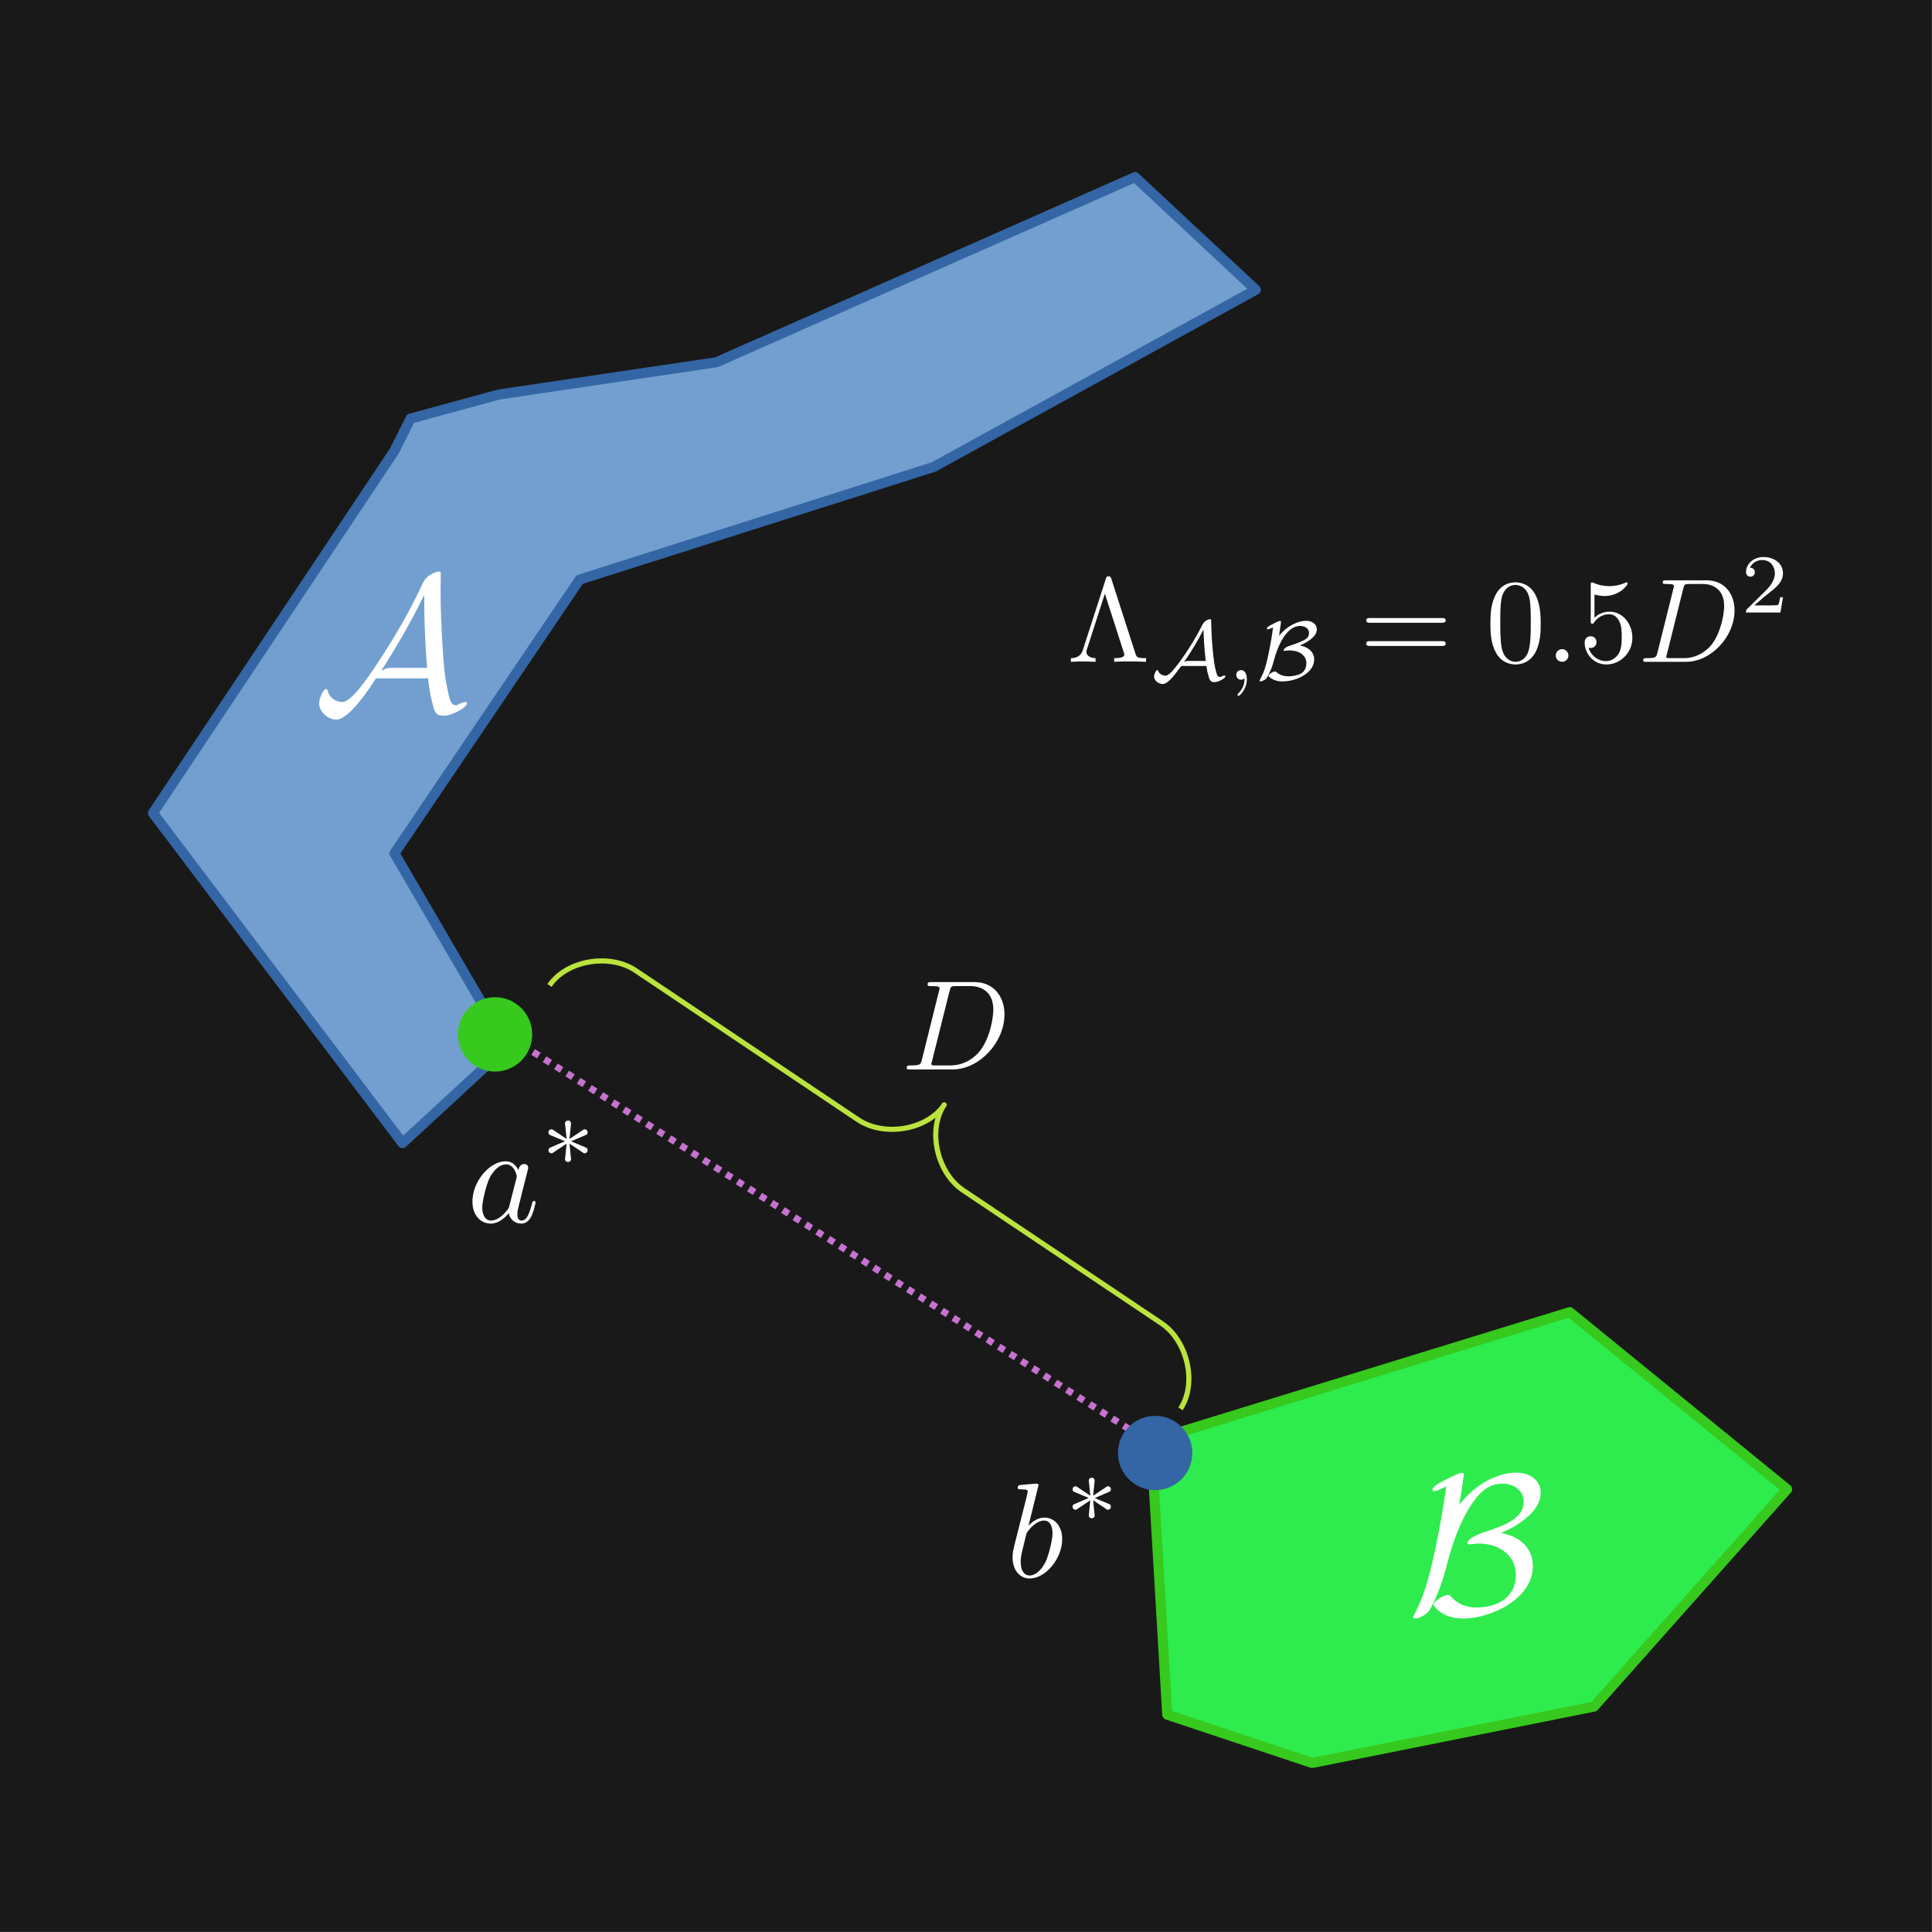
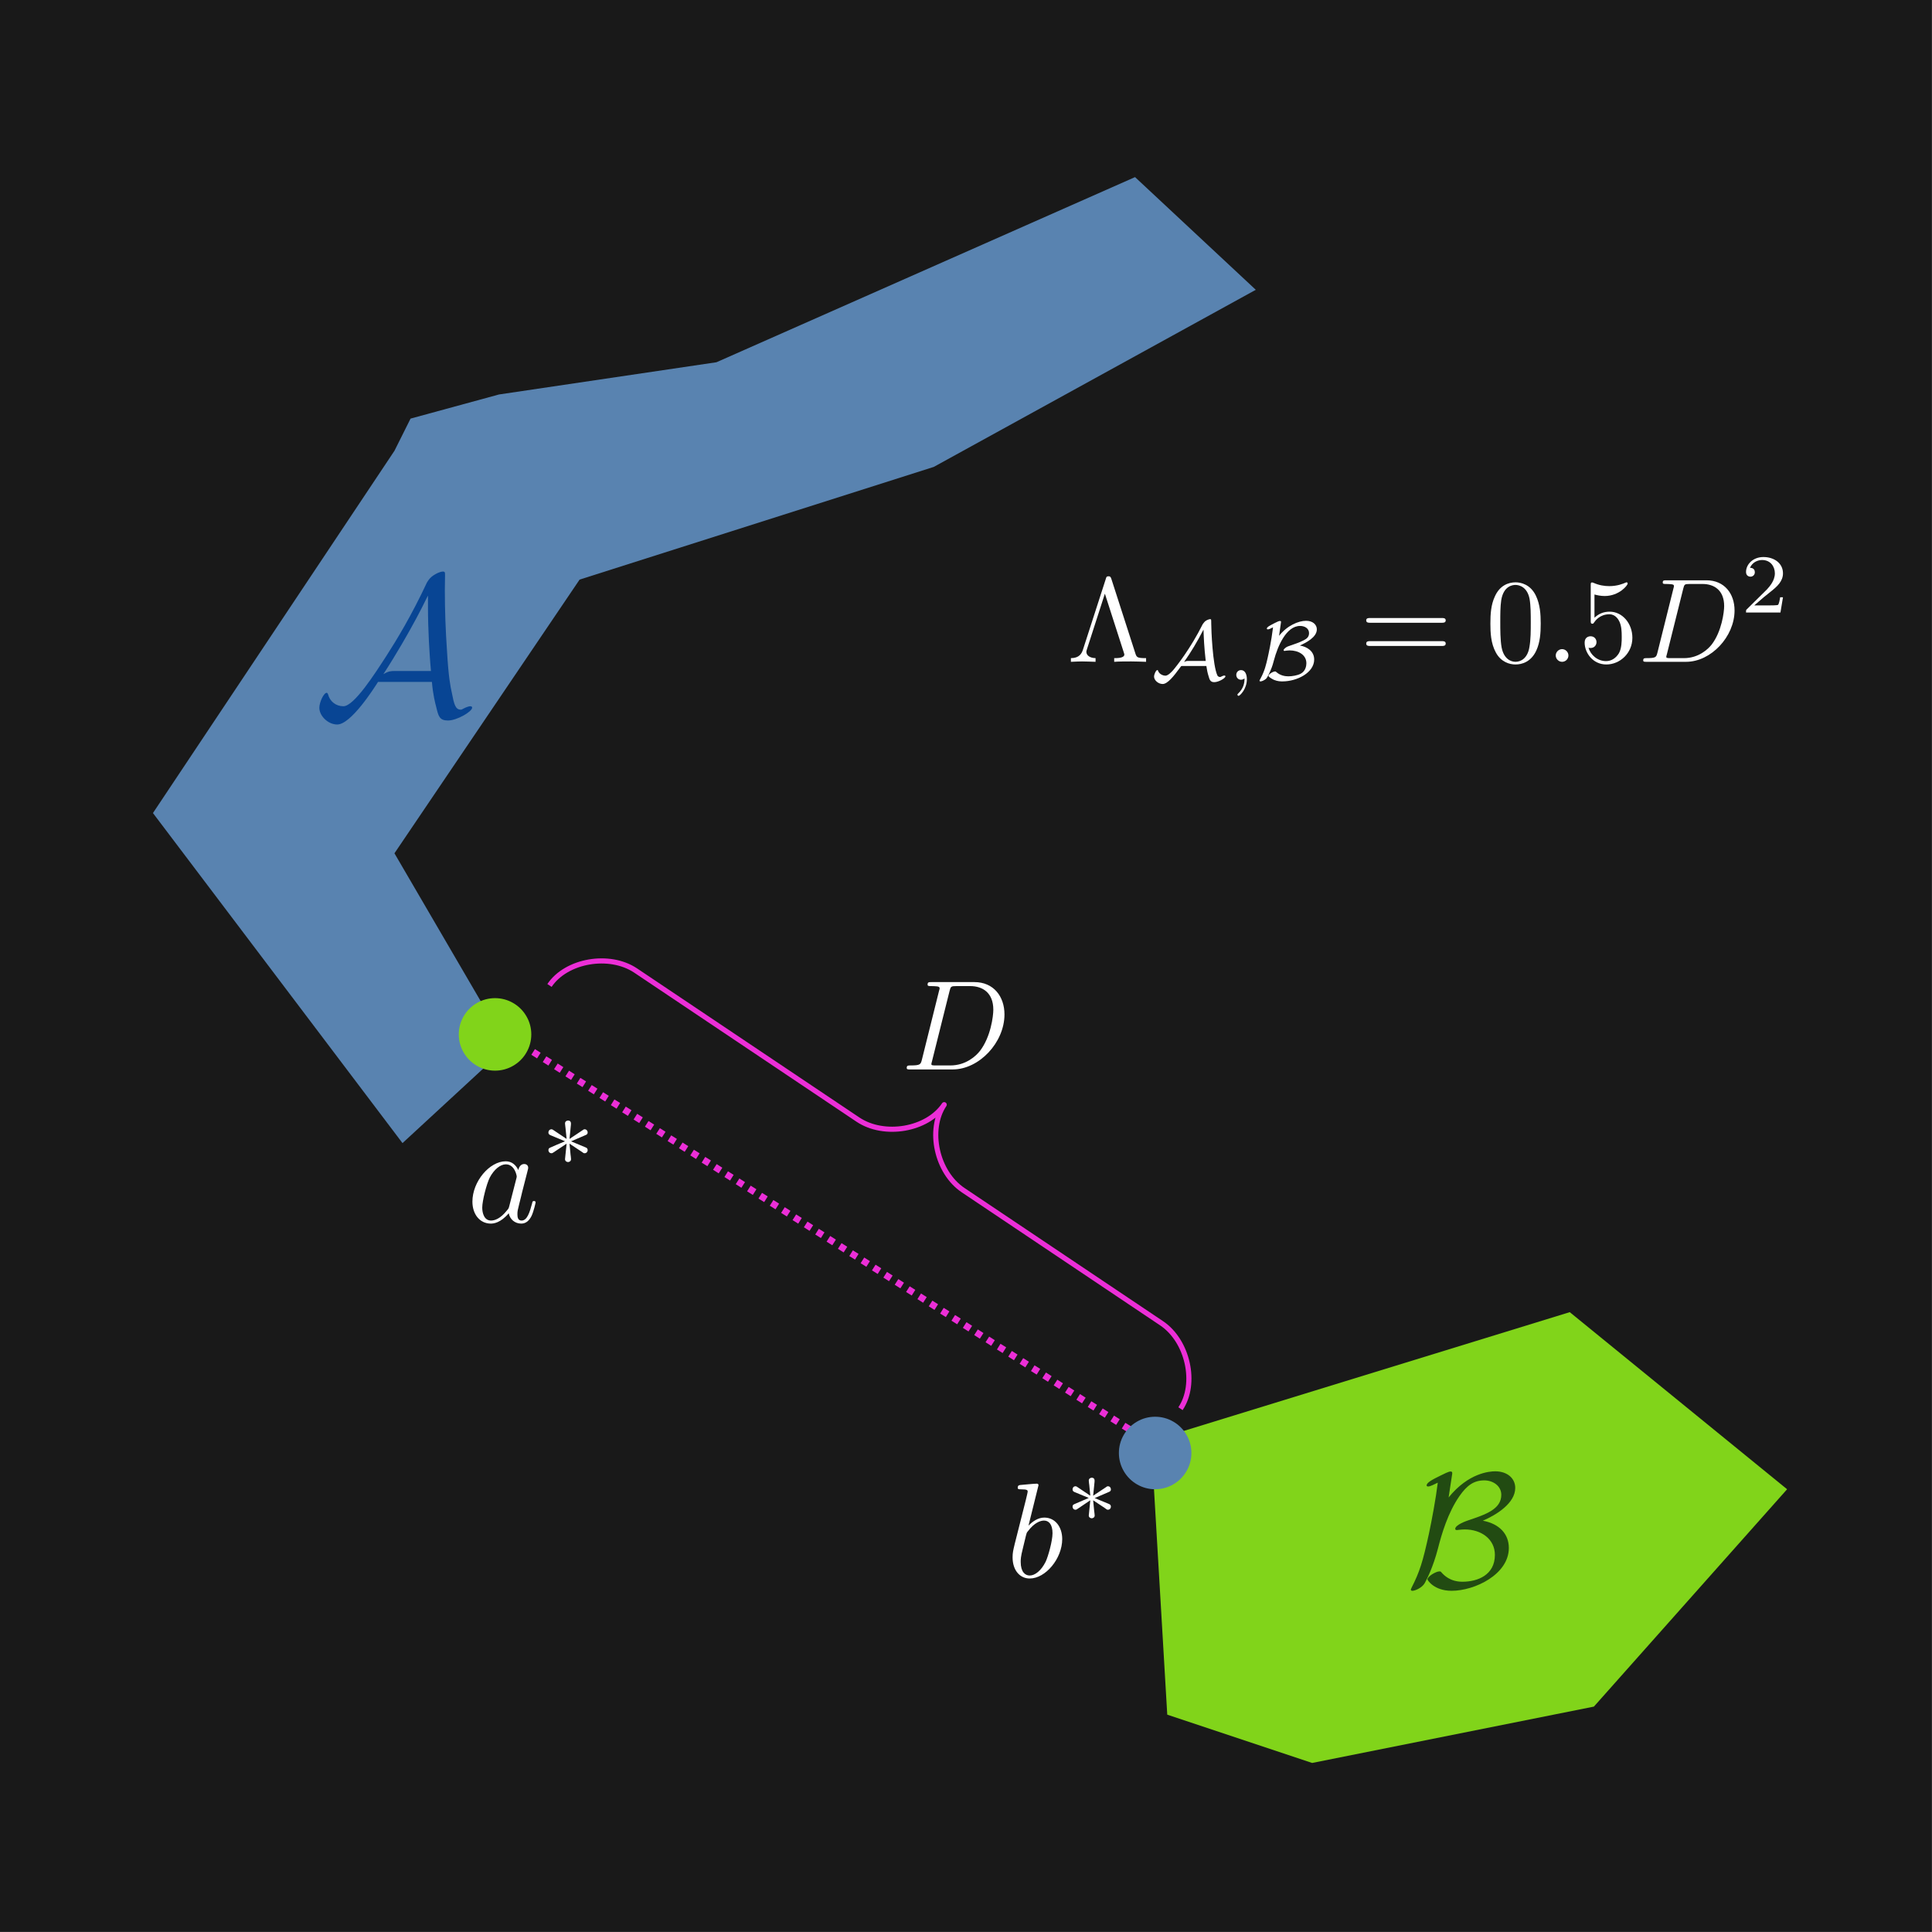
<svg xmlns="http://www.w3.org/2000/svg" xmlns:ns1="http://xml.openoffice.org/svg/export" version="1.2" width="304.8mm" height="304.8mm" viewBox="0 0 30480 30480" preserveAspectRatio="xMidYMid" fill-rule="evenodd" stroke-width="28.222" stroke-linejoin="round" xml:space="preserve">
  <defs class="ClipPathGroup">
    <clipPath id="presentation_clip_path" clipPathUnits="userSpaceOnUse">
      <rect x="0" y="0" width="30480" height="30480" />
    </clipPath>
    <clipPath id="presentation_clip_path_shrink" clipPathUnits="userSpaceOnUse">
      <rect x="30" y="30" width="30420" height="30420" />
    </clipPath>
  </defs>
  <defs class="TextShapeIndex">
    <g ns1:slide="id1" ns1:id-list="id3 id4 id5 id6 id7 id8 id9 id10 id11 id12 id13 id14" />
  </defs>
  <defs class="EmbeddedBulletChars">
    <g id="bullet-char-template-57356" transform="scale(0.0004882812,-0.0004882812)">
      <path d="M 580,1141 L 1163,571 580,0 -4,571 580,1141 Z" />
    </g>
    <g id="bullet-char-template-57354" transform="scale(0.0004882812,-0.0004882812)">
      <path d="M 8,1128 L 1137,1128 1137,0 8,0 8,1128 Z" />
    </g>
    <g id="bullet-char-template-10146" transform="scale(0.0004882812,-0.0004882812)">
      <path d="M 174,0 L 602,739 174,1481 1456,739 174,0 Z M 1358,739 L 309,1346 659,739 1358,739 Z" />
    </g>
    <g id="bullet-char-template-10132" transform="scale(0.0004882812,-0.0004882812)">
      <path d="M 2015,739 L 1276,0 717,0 1260,543 174,543 174,936 1260,936 717,1481 1274,1481 2015,739 Z" />
    </g>
    <g id="bullet-char-template-10007" transform="scale(0.0004882812,-0.0004882812)">
      <path d="M 0,-2 C -7,14 -16,27 -25,37 L 356,567 C 262,823 215,952 215,954 215,979 228,992 255,992 264,992 276,990 289,987 310,991 331,999 354,1012 L 381,999 492,748 772,1049 836,1024 860,1049 C 881,1039 901,1025 922,1006 886,937 835,863 770,784 769,783 710,716 594,584 L 774,223 C 774,196 753,168 711,139 L 727,119 C 717,90 699,76 672,76 641,76 570,178 457,381 L 164,-76 C 142,-110 111,-127 72,-127 30,-127 9,-110 8,-76 1,-67 -2,-52 -2,-32 -2,-23 -1,-13 0,-2 Z" />
    </g>
    <g id="bullet-char-template-10004" transform="scale(0.0004882812,-0.0004882812)">
      <path d="M 285,-33 C 182,-33 111,30 74,156 52,228 41,333 41,471 41,549 55,616 82,672 116,743 169,778 240,778 293,778 328,747 346,684 L 369,508 C 377,444 397,411 428,410 L 1163,1116 C 1174,1127 1196,1133 1229,1133 1271,1133 1292,1118 1292,1087 L 1292,965 C 1292,929 1282,901 1262,881 L 442,47 C 390,-6 338,-33 285,-33 Z" />
    </g>
    <g id="bullet-char-template-9679" transform="scale(0.0004882812,-0.0004882812)">
      <path d="M 813,0 C 632,0 489,54 383,161 276,268 223,411 223,592 223,773 276,916 383,1023 489,1130 632,1184 813,1184 992,1184 1136,1130 1245,1023 1353,916 1407,772 1407,592 1407,412 1353,268 1245,161 1136,54 992,0 813,0 Z" />
    </g>
    <g id="bullet-char-template-8226" transform="scale(0.0004882812,-0.0004882812)">
      <path d="M 346,457 C 273,457 209,483 155,535 101,586 74,649 74,723 74,796 101,859 155,911 209,963 273,989 346,989 419,989 480,963 531,910 582,859 608,796 608,723 608,648 583,586 532,535 482,483 420,457 346,457 Z" />
    </g>
    <g id="bullet-char-template-8211" transform="scale(0.0004882812,-0.0004882812)">
      <path d="M -4,459 L 1135,459 1135,606 -4,606 -4,459 Z" />
    </g>
    <g id="bullet-char-template-61548" transform="scale(0.0004882812,-0.0004882812)">
      <path d="M 173,740 C 173,903 231,1043 346,1159 462,1274 601,1332 765,1332 928,1332 1067,1274 1183,1159 1299,1043 1357,903 1357,740 1357,577 1299,437 1183,322 1067,206 928,148 765,148 601,148 462,206 346,322 231,437 173,577 173,740 Z" />
    </g>
  </defs>
  <g>
    <g id="id2" class="Master_Slide">
      <g id="bg-id2" class="Background" />
      <g id="bo-id2" class="BackgroundObjects" />
    </g>
  </g>
  <g class="SlideGroup">
    <g>
      <g id="container-id1">
        <g id="id1" class="Slide" clip-path="url(#presentation_clip_path)">
          <g class="Page">
            <g id="bg-id1" class="Background">
              <path fill="rgb(25,25,25)" stroke="none" d="M 15240,30479 L 0,30479 0,0 30479,0 30479,30479 15240,30479 Z" />
            </g>
            <g class="com.sun.star.drawing.PolyPolygonShape">
              <g id="id3">
-                 <rect class="BoundingBox" stroke="none" fill="none" x="2333" y="2714" width="17560" height="15401" />
-                 <path fill="rgb(114,159,207)" stroke="none" d="M 6477,6604 L 6223,7112 2413,12827 6350,18034 8001,16510 6223,13462 9144,9144 14732,7366 19812,4572 17907,2794 11303,5715 7874,6223 6477,6604 Z" />
-                 <path fill="none" stroke="rgb(52,101,164)" stroke-width="159" stroke-linejoin="round" d="M 6477,6604 L 6223,7112 2413,12827 6350,18034 8001,16510 6223,13462 9144,9144 14732,7366 19812,4572 17907,2794 11303,5715 7874,6223 6477,6604 Z" />
+                 <rect class="BoundingBox" stroke="none" fill="none" x="2413" y="2794" width="17400" height="15241" />
+                 <path fill="rgb(89,131,176)" stroke="none" d="M 6477,6604 L 6223,7112 2413,12827 6350,18034 8001,16510 6223,13462 9144,9144 14732,7366 19812,4572 17907,2794 11303,5715 7874,6223 6477,6604 Z" />
              </g>
            </g>
            <g class="com.sun.star.drawing.PolyPolygonShape">
              <g id="id4">
-                 <rect class="BoundingBox" stroke="none" fill="none" x="18081" y="20621" width="10194" height="7273" />
-                 <path fill="rgb(46,236,77)" stroke="none" d="M 18415,27051 L 18161,22733 24765,20701 28194,23495 25146,26924 20701,27813 18415,27051 Z" />
-                 <path fill="none" stroke="rgb(55,201,30)" stroke-width="159" stroke-linejoin="round" d="M 18415,27051 L 18161,22733 24765,20701 28194,23495 25146,26924 20701,27813 18415,27051 Z" />
+                 <rect class="BoundingBox" stroke="none" fill="none" x="18160" y="20701" width="10035" height="7114" />
+                 <path fill="rgb(129,212,26)" stroke="none" d="M 18415,27051 L 18161,22733 24765,20701 28194,23495 25146,26924 20701,27813 18415,27051 Z" />
              </g>
            </g>
            <g class="com.sun.star.drawing.LineShape">
              <g id="id5">
                <rect class="BoundingBox" stroke="none" fill="none" x="7821" y="16203" width="10140" height="6457" />
-                 <path fill="none" stroke="rgb(198,114,207)" stroke-width="106" stroke-linejoin="round" d="M 7874,16256 L 7964,16313" />
-                 <path fill="none" stroke="rgb(198,114,207)" stroke-width="106" stroke-linejoin="round" d="M 8053,16369 L 8143,16426" />
-                 <path fill="none" stroke="rgb(198,114,207)" stroke-width="106" stroke-linejoin="round" d="M 8232,16483 L 8322,16539" />
-                 <path fill="none" stroke="rgb(198,114,207)" stroke-width="106" stroke-linejoin="round" d="M 8411,16596 L 8501,16653" />
-                 <path fill="none" stroke="rgb(198,114,207)" stroke-width="106" stroke-linejoin="round" d="M 8591,16710 L 8680,16766" />
-                 <path fill="none" stroke="rgb(198,114,207)" stroke-width="106" stroke-linejoin="round" d="M 8770,16823 L 8859,16880" />
-                 <path fill="none" stroke="rgb(198,114,207)" stroke-width="106" stroke-linejoin="round" d="M 8949,16936 L 9038,16993" />
-                 <path fill="none" stroke="rgb(198,114,207)" stroke-width="106" stroke-linejoin="round" d="M 9128,17050 L 9218,17106" />
-                 <path fill="none" stroke="rgb(198,114,207)" stroke-width="106" stroke-linejoin="round" d="M 9307,17163 L 9397,17220" />
-                 <path fill="none" stroke="rgb(198,114,207)" stroke-width="106" stroke-linejoin="round" d="M 9486,17276 L 9576,17333" />
-                 <path fill="none" stroke="rgb(198,114,207)" stroke-width="106" stroke-linejoin="round" d="M 9665,17390 L 9755,17446" />
-                 <path fill="none" stroke="rgb(198,114,207)" stroke-width="106" stroke-linejoin="round" d="M 9844,17503 L 9934,17560" />
-                 <path fill="none" stroke="rgb(198,114,207)" stroke-width="106" stroke-linejoin="round" d="M 10024,17617 L 10113,17673" />
-                 <path fill="none" stroke="rgb(198,114,207)" stroke-width="106" stroke-linejoin="round" d="M 10203,17730 L 10292,17787" />
-                 <path fill="none" stroke="rgb(198,114,207)" stroke-width="106" stroke-linejoin="round" d="M 10382,17843 L 10471,17900" />
-                 <path fill="none" stroke="rgb(198,114,207)" stroke-width="106" stroke-linejoin="round" d="M 10561,17957 L 10651,18013" />
-                 <path fill="none" stroke="rgb(198,114,207)" stroke-width="106" stroke-linejoin="round" d="M 10740,18070 L 10830,18127" />
-                 <path fill="none" stroke="rgb(198,114,207)" stroke-width="106" stroke-linejoin="round" d="M 10919,18183 L 11009,18240" />
-                 <path fill="none" stroke="rgb(198,114,207)" stroke-width="106" stroke-linejoin="round" d="M 11098,18297 L 11188,18353" />
-                 <path fill="none" stroke="rgb(198,114,207)" stroke-width="106" stroke-linejoin="round" d="M 11278,18410 L 11367,18467" />
-                 <path fill="none" stroke="rgb(198,114,207)" stroke-width="106" stroke-linejoin="round" d="M 11457,18524 L 11546,18580" />
-                 <path fill="none" stroke="rgb(198,114,207)" stroke-width="106" stroke-linejoin="round" d="M 11636,18637 L 11725,18694" />
-                 <path fill="none" stroke="rgb(198,114,207)" stroke-width="106" stroke-linejoin="round" d="M 11815,18750 L 11905,18807" />
-                 <path fill="none" stroke="rgb(198,114,207)" stroke-width="106" stroke-linejoin="round" d="M 11994,18864 L 12084,18920" />
-                 <path fill="none" stroke="rgb(198,114,207)" stroke-width="106" stroke-linejoin="round" d="M 12173,18977 L 12263,19034" />
-                 <path fill="none" stroke="rgb(198,114,207)" stroke-width="106" stroke-linejoin="round" d="M 12352,19090 L 12442,19147" />
-                 <path fill="none" stroke="rgb(198,114,207)" stroke-width="106" stroke-linejoin="round" d="M 12532,19204 L 12621,19260" />
-                 <path fill="none" stroke="rgb(198,114,207)" stroke-width="106" stroke-linejoin="round" d="M 12711,19317 L 12800,19374" />
-                 <path fill="none" stroke="rgb(198,114,207)" stroke-width="106" stroke-linejoin="round" d="M 12890,19431 L 12979,19487" />
-                 <path fill="none" stroke="rgb(198,114,207)" stroke-width="106" stroke-linejoin="round" d="M 13069,19544 L 13159,19601" />
-                 <path fill="none" stroke="rgb(198,114,207)" stroke-width="106" stroke-linejoin="round" d="M 13248,19657 L 13338,19714" />
-                 <path fill="none" stroke="rgb(198,114,207)" stroke-width="106" stroke-linejoin="round" d="M 13427,19771 L 13517,19827" />
-                 <path fill="none" stroke="rgb(198,114,207)" stroke-width="106" stroke-linejoin="round" d="M 13606,19884 L 13696,19941" />
-                 <path fill="none" stroke="rgb(198,114,207)" stroke-width="106" stroke-linejoin="round" d="M 13785,19997 L 13875,20054" />
-                 <path fill="none" stroke="rgb(198,114,207)" stroke-width="106" stroke-linejoin="round" d="M 13965,20111 L 14054,20168" />
-                 <path fill="none" stroke="rgb(198,114,207)" stroke-width="106" stroke-linejoin="round" d="M 14144,20224 L 14233,20281" />
-                 <path fill="none" stroke="rgb(198,114,207)" stroke-width="106" stroke-linejoin="round" d="M 14323,20338 L 14412,20394" />
-                 <path fill="none" stroke="rgb(198,114,207)" stroke-width="106" stroke-linejoin="round" d="M 14502,20451 L 14592,20508" />
-                 <path fill="none" stroke="rgb(198,114,207)" stroke-width="106" stroke-linejoin="round" d="M 14681,20564 L 14771,20621" />
-                 <path fill="none" stroke="rgb(198,114,207)" stroke-width="106" stroke-linejoin="round" d="M 14860,20678 L 14950,20734" />
-                 <path fill="none" stroke="rgb(198,114,207)" stroke-width="106" stroke-linejoin="round" d="M 15039,20791 L 15129,20848" />
-                 <path fill="none" stroke="rgb(198,114,207)" stroke-width="106" stroke-linejoin="round" d="M 15219,20904 L 15308,20961" />
-                 <path fill="none" stroke="rgb(198,114,207)" stroke-width="106" stroke-linejoin="round" d="M 15398,21018 L 15487,21075" />
-                 <path fill="none" stroke="rgb(198,114,207)" stroke-width="106" stroke-linejoin="round" d="M 15577,21131 L 15666,21188" />
-                 <path fill="none" stroke="rgb(198,114,207)" stroke-width="106" stroke-linejoin="round" d="M 15756,21245 L 15846,21301" />
-                 <path fill="none" stroke="rgb(198,114,207)" stroke-width="106" stroke-linejoin="round" d="M 15935,21358 L 16025,21415" />
-                 <path fill="none" stroke="rgb(198,114,207)" stroke-width="106" stroke-linejoin="round" d="M 16114,21471 L 16204,21528" />
-                 <path fill="none" stroke="rgb(198,114,207)" stroke-width="106" stroke-linejoin="round" d="M 16293,21585 L 16383,21641" />
-                 <path fill="none" stroke="rgb(198,114,207)" stroke-width="106" stroke-linejoin="round" d="M 16473,21698 L 16562,21755" />
-                 <path fill="none" stroke="rgb(198,114,207)" stroke-width="106" stroke-linejoin="round" d="M 16652,21811 L 16741,21868" />
-                 <path fill="none" stroke="rgb(198,114,207)" stroke-width="106" stroke-linejoin="round" d="M 16831,21925 L 16920,21982" />
-                 <path fill="none" stroke="rgb(198,114,207)" stroke-width="106" stroke-linejoin="round" d="M 17010,22038 L 17099,22095" />
-                 <path fill="none" stroke="rgb(198,114,207)" stroke-width="106" stroke-linejoin="round" d="M 17189,22152 L 17279,22208" />
-                 <path fill="none" stroke="rgb(198,114,207)" stroke-width="106" stroke-linejoin="round" d="M 17368,22265 L 17458,22322" />
-                 <path fill="none" stroke="rgb(198,114,207)" stroke-width="106" stroke-linejoin="round" d="M 17547,22378 L 17637,22435" />
-                 <path fill="none" stroke="rgb(198,114,207)" stroke-width="106" stroke-linejoin="round" d="M 17726,22492 L 17816,22548" />
-                 <path fill="none" stroke="rgb(198,114,207)" stroke-width="106" stroke-linejoin="round" d="M 17906,22605 L 17907,22606" />
+                 <path fill="none" stroke="rgb(236,46,215)" stroke-width="106" stroke-linejoin="round" d="M 7874,16256 L 7964,16313" />
+                 <path fill="none" stroke="rgb(236,46,215)" stroke-width="106" stroke-linejoin="round" d="M 8053,16369 L 8143,16426" />
+                 <path fill="none" stroke="rgb(236,46,215)" stroke-width="106" stroke-linejoin="round" d="M 8232,16483 L 8322,16539" />
+                 <path fill="none" stroke="rgb(236,46,215)" stroke-width="106" stroke-linejoin="round" d="M 8411,16596 L 8501,16653" />
+                 <path fill="none" stroke="rgb(236,46,215)" stroke-width="106" stroke-linejoin="round" d="M 8591,16710 L 8680,16766" />
+                 <path fill="none" stroke="rgb(236,46,215)" stroke-width="106" stroke-linejoin="round" d="M 8770,16823 L 8859,16880" />
+                 <path fill="none" stroke="rgb(236,46,215)" stroke-width="106" stroke-linejoin="round" d="M 8949,16936 L 9038,16993" />
+                 <path fill="none" stroke="rgb(236,46,215)" stroke-width="106" stroke-linejoin="round" d="M 9128,17050 L 9218,17106" />
+                 <path fill="none" stroke="rgb(236,46,215)" stroke-width="106" stroke-linejoin="round" d="M 9307,17163 L 9397,17220" />
+                 <path fill="none" stroke="rgb(236,46,215)" stroke-width="106" stroke-linejoin="round" d="M 9486,17276 L 9576,17333" />
+                 <path fill="none" stroke="rgb(236,46,215)" stroke-width="106" stroke-linejoin="round" d="M 9665,17390 L 9755,17446" />
+                 <path fill="none" stroke="rgb(236,46,215)" stroke-width="106" stroke-linejoin="round" d="M 9844,17503 L 9934,17560" />
+                 <path fill="none" stroke="rgb(236,46,215)" stroke-width="106" stroke-linejoin="round" d="M 10024,17617 L 10113,17673" />
+                 <path fill="none" stroke="rgb(236,46,215)" stroke-width="106" stroke-linejoin="round" d="M 10203,17730 L 10292,17787" />
+                 <path fill="none" stroke="rgb(236,46,215)" stroke-width="106" stroke-linejoin="round" d="M 10382,17843 L 10471,17900" />
+                 <path fill="none" stroke="rgb(236,46,215)" stroke-width="106" stroke-linejoin="round" d="M 10561,17957 L 10651,18013" />
+                 <path fill="none" stroke="rgb(236,46,215)" stroke-width="106" stroke-linejoin="round" d="M 10740,18070 L 10830,18127" />
+                 <path fill="none" stroke="rgb(236,46,215)" stroke-width="106" stroke-linejoin="round" d="M 10919,18183 L 11009,18240" />
+                 <path fill="none" stroke="rgb(236,46,215)" stroke-width="106" stroke-linejoin="round" d="M 11098,18297 L 11188,18353" />
+                 <path fill="none" stroke="rgb(236,46,215)" stroke-width="106" stroke-linejoin="round" d="M 11278,18410 L 11367,18467" />
+                 <path fill="none" stroke="rgb(236,46,215)" stroke-width="106" stroke-linejoin="round" d="M 11457,18524 L 11546,18580" />
+                 <path fill="none" stroke="rgb(236,46,215)" stroke-width="106" stroke-linejoin="round" d="M 11636,18637 L 11725,18694" />
+                 <path fill="none" stroke="rgb(236,46,215)" stroke-width="106" stroke-linejoin="round" d="M 11815,18750 L 11905,18807" />
+                 <path fill="none" stroke="rgb(236,46,215)" stroke-width="106" stroke-linejoin="round" d="M 11994,18864 L 12084,18920" />
+                 <path fill="none" stroke="rgb(236,46,215)" stroke-width="106" stroke-linejoin="round" d="M 12173,18977 L 12263,19034" />
+                 <path fill="none" stroke="rgb(236,46,215)" stroke-width="106" stroke-linejoin="round" d="M 12352,19090 L 12442,19147" />
+                 <path fill="none" stroke="rgb(236,46,215)" stroke-width="106" stroke-linejoin="round" d="M 12532,19204 L 12621,19260" />
+                 <path fill="none" stroke="rgb(236,46,215)" stroke-width="106" stroke-linejoin="round" d="M 12711,19317 L 12800,19374" />
+                 <path fill="none" stroke="rgb(236,46,215)" stroke-width="106" stroke-linejoin="round" d="M 12890,19431 L 12979,19487" />
+                 <path fill="none" stroke="rgb(236,46,215)" stroke-width="106" stroke-linejoin="round" d="M 13069,19544 L 13159,19601" />
+                 <path fill="none" stroke="rgb(236,46,215)" stroke-width="106" stroke-linejoin="round" d="M 13248,19657 L 13338,19714" />
+                 <path fill="none" stroke="rgb(236,46,215)" stroke-width="106" stroke-linejoin="round" d="M 13427,19771 L 13517,19827" />
+                 <path fill="none" stroke="rgb(236,46,215)" stroke-width="106" stroke-linejoin="round" d="M 13606,19884 L 13696,19941" />
+                 <path fill="none" stroke="rgb(236,46,215)" stroke-width="106" stroke-linejoin="round" d="M 13785,19997 L 13875,20054" />
+                 <path fill="none" stroke="rgb(236,46,215)" stroke-width="106" stroke-linejoin="round" d="M 13965,20111 L 14054,20168" />
+                 <path fill="none" stroke="rgb(236,46,215)" stroke-width="106" stroke-linejoin="round" d="M 14144,20224 L 14233,20281" />
+                 <path fill="none" stroke="rgb(236,46,215)" stroke-width="106" stroke-linejoin="round" d="M 14323,20338 L 14412,20394" />
+                 <path fill="none" stroke="rgb(236,46,215)" stroke-width="106" stroke-linejoin="round" d="M 14502,20451 L 14592,20508" />
+                 <path fill="none" stroke="rgb(236,46,215)" stroke-width="106" stroke-linejoin="round" d="M 14681,20564 L 14771,20621" />
+                 <path fill="none" stroke="rgb(236,46,215)" stroke-width="106" stroke-linejoin="round" d="M 14860,20678 L 14950,20734" />
+                 <path fill="none" stroke="rgb(236,46,215)" stroke-width="106" stroke-linejoin="round" d="M 15039,20791 L 15129,20848" />
+                 <path fill="none" stroke="rgb(236,46,215)" stroke-width="106" stroke-linejoin="round" d="M 15219,20904 L 15308,20961" />
+                 <path fill="none" stroke="rgb(236,46,215)" stroke-width="106" stroke-linejoin="round" d="M 15398,21018 L 15487,21075" />
+                 <path fill="none" stroke="rgb(236,46,215)" stroke-width="106" stroke-linejoin="round" d="M 15577,21131 L 15666,21188" />
+                 <path fill="none" stroke="rgb(236,46,215)" stroke-width="106" stroke-linejoin="round" d="M 15756,21245 L 15846,21301" />
+                 <path fill="none" stroke="rgb(236,46,215)" stroke-width="106" stroke-linejoin="round" d="M 15935,21358 L 16025,21415" />
+                 <path fill="none" stroke="rgb(236,46,215)" stroke-width="106" stroke-linejoin="round" d="M 16114,21471 L 16204,21528" />
+                 <path fill="none" stroke="rgb(236,46,215)" stroke-width="106" stroke-linejoin="round" d="M 16293,21585 L 16383,21641" />
+                 <path fill="none" stroke="rgb(236,46,215)" stroke-width="106" stroke-linejoin="round" d="M 16473,21698 L 16562,21755" />
+                 <path fill="none" stroke="rgb(236,46,215)" stroke-width="106" stroke-linejoin="round" d="M 16652,21811 L 16741,21868" />
+                 <path fill="none" stroke="rgb(236,46,215)" stroke-width="106" stroke-linejoin="round" d="M 16831,21925 L 16920,21982" />
+                 <path fill="none" stroke="rgb(236,46,215)" stroke-width="106" stroke-linejoin="round" d="M 17010,22038 L 17099,22095" />
+                 <path fill="none" stroke="rgb(236,46,215)" stroke-width="106" stroke-linejoin="round" d="M 17189,22152 L 17279,22208" />
+                 <path fill="none" stroke="rgb(236,46,215)" stroke-width="106" stroke-linejoin="round" d="M 17368,22265 L 17458,22322" />
+                 <path fill="none" stroke="rgb(236,46,215)" stroke-width="106" stroke-linejoin="round" d="M 17547,22378 L 17637,22435" />
+                 <path fill="none" stroke="rgb(236,46,215)" stroke-width="106" stroke-linejoin="round" d="M 17726,22492 L 17816,22548" />
+                 <path fill="none" stroke="rgb(236,46,215)" stroke-width="106" stroke-linejoin="round" d="M 17906,22605 L 17907,22606" />
              </g>
            </g>
            <g class="com.sun.star.drawing.CustomShape">
              <g id="id6">
-                 <rect class="BoundingBox" stroke="none" fill="none" x="17651" y="22350" width="1147" height="1147" />
-                 <path fill="rgb(52,101,164)" stroke="none" d="M 18796,22923 C 18796,23023 18770,23122 18719,23209 18669,23296 18597,23368 18510,23418 18423,23469 18324,23495 18224,23495 18124,23495 18025,23469 17938,23418 17851,23368 17779,23296 17729,23209 17678,23122 17652,23023 17652,22923 17652,22823 17678,22724 17729,22637 17779,22550 17851,22478 17938,22428 18025,22377 18124,22351 18224,22351 18324,22351 18423,22377 18510,22428 18597,22478 18669,22550 18719,22637 18770,22724 18796,22823 18796,22923 L 18796,22923 Z" />
-                 <path fill="none" stroke="rgb(52,101,164)" d="M 18796,22923 C 18796,23023 18770,23122 18719,23209 18669,23296 18597,23368 18510,23418 18423,23469 18324,23495 18224,23495 18124,23495 18025,23469 17938,23418 17851,23368 17779,23296 17729,23209 17678,23122 17652,23023 17652,22923 17652,22823 17678,22724 17729,22637 17779,22550 17851,22478 17938,22428 18025,22377 18124,22351 18224,22351 18324,22351 18423,22377 18510,22428 18597,22478 18669,22550 18719,22637 18770,22724 18796,22823 18796,22923 Z" />
+                 <rect class="BoundingBox" stroke="none" fill="none" x="17652" y="22351" width="1145" height="1145" />
+                 <path fill="rgb(89,131,176)" stroke="none" d="M 18796,22923 C 18796,23023 18770,23122 18719,23209 18669,23296 18597,23368 18510,23418 18423,23469 18324,23495 18224,23495 18124,23495 18025,23469 17938,23418 17851,23368 17779,23296 17729,23209 17678,23122 17652,23023 17652,22923 17652,22823 17678,22724 17729,22637 17779,22550 17851,22478 17938,22428 18025,22377 18124,22351 18224,22351 18324,22351 18423,22377 18510,22428 18597,22478 18669,22550 18719,22637 18770,22724 18796,22823 18796,22923 L 18796,22923 Z" />
              </g>
            </g>
            <g class="com.sun.star.drawing.CustomShape">
              <g id="id7">
-                 <rect class="BoundingBox" stroke="none" fill="none" x="7237" y="15746" width="1147" height="1147" />
-                 <path fill="rgb(55,201,30)" stroke="none" d="M 8382,16319 C 8382,16419 8356,16518 8305,16605 8255,16692 8183,16764 8096,16814 8009,16865 7910,16891 7810,16891 7710,16891 7611,16865 7524,16814 7437,16764 7365,16692 7315,16605 7264,16518 7238,16419 7238,16319 7238,16219 7264,16120 7315,16033 7365,15946 7437,15874 7524,15824 7611,15773 7710,15747 7810,15747 7910,15747 8009,15773 8096,15824 8183,15874 8255,15946 8305,16033 8356,16120 8382,16219 8382,16319 L 8382,16319 Z" />
-                 <path fill="none" stroke="rgb(55,201,30)" d="M 8382,16319 C 8382,16419 8356,16518 8305,16605 8255,16692 8183,16764 8096,16814 8009,16865 7910,16891 7810,16891 7710,16891 7611,16865 7524,16814 7437,16764 7365,16692 7315,16605 7264,16518 7238,16419 7238,16319 7238,16219 7264,16120 7315,16033 7365,15946 7437,15874 7524,15824 7611,15773 7710,15747 7810,15747 7910,15747 8009,15773 8096,15824 8183,15874 8255,15946 8305,16033 8356,16120 8382,16219 8382,16319 Z" />
+                 <rect class="BoundingBox" stroke="none" fill="none" x="7238" y="15747" width="1145" height="1145" />
+                 <path fill="rgb(129,212,26)" stroke="none" d="M 8382,16319 C 8382,16419 8356,16518 8305,16605 8255,16692 8183,16764 8096,16814 8009,16865 7910,16891 7810,16891 7710,16891 7611,16865 7524,16814 7437,16764 7365,16692 7315,16605 7264,16518 7238,16419 7238,16319 7238,16219 7264,16120 7315,16033 7365,15946 7437,15874 7524,15824 7611,15773 7710,15747 7810,15747 7910,15747 8009,15773 8096,15824 8183,15874 8255,15946 8305,16033 8356,16120 8382,16219 8382,16319 L 8382,16319 Z" />
              </g>
            </g>
            <g class="Graphic">
              <g id="id8">
-                 <rect class="BoundingBox" stroke="none" fill="none" x="4953" y="9017" width="2417" height="2337" />
+                 <rect class="BoundingBox" stroke="none" fill="none" x="4954" y="9017" width="2496" height="2414" />
                <defs>
                  <clipPath id="clip_path_1" clipPathUnits="userSpaceOnUse">
-                     <path d="M 4953,9017 L 7369,9017 7369,11353 4953,11353 4953,9017 Z" />
+                     <path d="M 4954,9017 L 7449,9017 7449,11430 4954,11430 4954,9017 Z" />
                  </clipPath>
                </defs>
                <g clip-path="url(#clip_path_1)">
-                   <path fill="rgb(255,255,255)" stroke="none" d="M 6754,10702 C 6770,10893 6806,11032 6821,11090 6854,11226 6869,11292 7000,11292 7136,11292 7369,11156 7369,11096 7369,11081 7357,11075 7342,11075 7302,11075 7239,11108 7230,11114 7209,11126 7202,11126 7196,11126 7112,11126 7093,11044 7057,10863 7036,10763 7009,10642 6984,10227 6963,9919 6951,9610 6951,9301 6951,9229 6954,9150 6954,9078 6954,9029 6954,9017 6921,9017 6879,9017 6754,9068 6700,9150 L 6679,9183 C 6440,9695 6215,10061 6058,10306 5879,10581 5565,11075 5401,11075 5289,11075 5195,11002 5168,10893 5165,10887 5159,10869 5147,10869 5101,10869 5035,11014 5035,11099 5035,11220 5165,11353 5307,11353 5516,11353 5864,10808 5931,10702 L 6754,10702 6754,10702 Z M 6694,9389 L 6694,9565 C 6694,9740 6700,9916 6709,10091 6712,10152 6724,10379 6739,10536 L 6185,10536 C 6137,10536 6091,10536 6013,10584 6225,10258 6400,9943 6418,9910 6570,9640 6651,9465 6691,9389 L 6694,9389 6694,9389 Z" />
+                   <path fill="rgb(8,69,148)" stroke="none" d="M 6814,10758 C 6830,10955 6867,11099 6883,11158 6917,11299 6933,11367 7068,11367 7208,11367 7449,11227 7449,11164 7449,11149 7436,11142 7421,11142 7380,11142 7315,11177 7305,11183 7283,11196 7277,11196 7271,11196 7183,11196 7164,11111 7127,10924 7105,10820 7077,10695 7052,10267 7030,9948 7018,9630 7018,9311 7018,9236 7021,9155 7021,9080 7021,9030 7021,9017 6986,9017 6942,9017 6814,9070 6758,9155 L 6736,9189 C 6489,9717 6258,10095 6095,10349 5911,10633 5586,11142 5417,11142 5301,11142 5204,11067 5176,10955 5173,10949 5167,10930 5154,10930 5107,10930 5038,11080 5038,11167 5038,11292 5173,11430 5320,11430 5536,11430 5895,10867 5964,10758 L 6814,10758 6814,10758 Z M 6752,9401 L 6752,9583 C 6752,9764 6758,9945 6767,10127 6771,10189 6783,10424 6799,10586 L 6227,10586 C 6176,10586 6130,10586 6048,10636 6267,10299 6448,9973 6467,9939 6624,9661 6708,9480 6749,9401 L 6752,9401 6752,9401 Z" />
                </g>
              </g>
            </g>
            <g class="Graphic">
              <g id="id9">
-                 <rect class="BoundingBox" stroke="none" fill="none" x="22081" y="23114" width="2346" height="2541" />
-                 <path fill="rgb(255,255,255)" stroke="none" d="M 23087,23318 C 23094,23284 23094,23277 23094,23268 23094,23246 23087,23236 23059,23236 23024,23236 22929,23284 22865,23315 22720,23388 22599,23448 22599,23505 22599,23524 22622,23524 22634,23524 22672,23524 22755,23480 22815,23451 22777,23761 22701,24166 22644,24438 22527,24975 22466,25168 22311,25475 22295,25503 22295,25510 22295,25513 22295,25535 22321,25535 22327,25535 22378,25535 22511,25478 22561,25390 22603,25317 22723,25086 22818,24719 22888,24447 23008,24033 23233,23707 23379,23502 23512,23407 23711,23407 23882,23407 24038,23518 24038,23685 24038,23963 23737,24065 23407,24175 23369,24188 23151,24264 23151,24343 23151,24362 23173,24365 23182,24365 23195,24365 23268,24352 23334,24352 23654,24352 23914,24542 23914,24842 23914,25235 23578,25361 23290,25361 23046,25361 22929,25228 22888,25184 22875,25168 22872,25162 22846,25162 22777,25162 22615,25260 22615,25317 22615,25326 22739,25535 23081,25535 23528,25535 24183,25219 24183,24710 24183,24444 24006,24245 23683,24185 23936,24077 24307,23850 24307,23552 24307,23369 24155,23233 23920,23233 23813,23233 23407,23261 23024,23736 L 23087,23318 23087,23318 Z" />
+                 <rect class="BoundingBox" stroke="none" fill="none" x="22082" y="23115" width="1922" height="2080" />
+                 <path fill="rgb(34,75,18)" stroke="none" d="M 22906,23282 C 22911,23254 22911,23249 22911,23241 22911,23223 22906,23215 22883,23215 22854,23215 22777,23254 22725,23280 22605,23339 22507,23388 22507,23435 22507,23451 22525,23451 22535,23451 22566,23451 22634,23414 22683,23391 22652,23645 22590,23976 22543,24198 22447,24638 22398,24796 22270,25047 22258,25071 22258,25076 22258,25078 22258,25097 22278,25097 22283,25097 22325,25097 22434,25050 22476,24978 22509,24918 22608,24729 22686,24429 22743,24206 22841,23867 23026,23601 23145,23432 23254,23355 23417,23355 23558,23355 23685,23445 23685,23583 23685,23810 23438,23893 23168,23984 23137,23994 22958,24056 22958,24121 22958,24136 22976,24139 22984,24139 22994,24139 23054,24129 23109,24129 23371,24129 23584,24284 23584,24530 23584,24851 23308,24954 23072,24954 22873,24954 22777,24846 22743,24809 22732,24796 22730,24791 22709,24791 22652,24791 22520,24871 22520,24918 22520,24926 22621,25097 22901,25097 23267,25097 23804,24838 23804,24421 23804,24204 23659,24041 23394,23991 23602,23903 23905,23717 23905,23474 23905,23324 23781,23212 23589,23212 23501,23212 23168,23236 22854,23624 L 22906,23282 22906,23282 Z" />
              </g>
            </g>
            <g class="Graphic">
              <g id="id10">
                <rect class="BoundingBox" stroke="none" fill="none" x="7366" y="17678" width="1906" height="1627" />
                <defs>
                  <clipPath id="clip_path_2" clipPathUnits="userSpaceOnUse">
                    <path d="M 7366,17678 L 9271,17678 9271,19304 7366,19304 7366,17678 Z" />
                  </clipPath>
                </defs>
                <g clip-path="url(#clip_path_2)">
                  <path fill="rgb(255,255,255)" stroke="none" d="M 8178,18460 C 8139,18380 8076,18321 7978,18321 7723,18321 7453,18640 7453,18957 7453,19161 7573,19304 7743,19304 7786,19304 7895,19295 8026,19141 8043,19232 8119,19304 8224,19304 8300,19304 8350,19254 8385,19185 8422,19107 8450,18974 8450,18970 8450,18948 8431,18948 8424,18948 8402,18948 8400,18957 8394,18987 8356,19128 8317,19256 8228,19256 8169,19256 8163,19200 8163,19156 8163,19109 8167,19091 8191,18996 8215,18905 8219,18883 8239,18801 L 8317,18497 C 8333,18436 8333,18432 8333,18423 8333,18386 8306,18364 8269,18364 8217,18364 8185,18412 8178,18460 L 8178,18460 Z M 8036,19022 C 8026,19061 8026,19065 7993,19102 7897,19222 7808,19256 7747,19256 7638,19256 7608,19137 7608,19052 7608,18944 7677,18677 7727,18577 7795,18449 7893,18369 7980,18369 8121,18369 8152,18547 8152,18560 8152,18573 8148,18586 8145,18597 L 8036,19022 8036,19022 Z" />
                  <path fill="rgb(255,255,255)" stroke="none" d="M 9009,18006 C 9134,17951 9190,17930 9228,17912 9257,17900 9271,17894 9271,17865 9271,17839 9251,17816 9224,17816 9213,17816 9210,17816 9192,17830 L 8985,17968 9007,17743 C 9010,17716 9007,17678 8962,17678 8943,17678 8914,17690 8914,17724 8914,17737 8921,17783 8922,17798 8925,17824 8936,17933 8939,17968 L 8733,17830 C 8718,17821 8713,17816 8700,17816 8672,17816 8652,17839 8652,17865 8652,17895 8671,17903 8684,17909 L 8914,18005 C 8789,18059 8733,18080 8695,18099 8666,18111 8652,18117 8652,18146 8652,18172 8672,18194 8700,18194 8710,18194 8713,18194 8732,18181 L 8939,18043 8914,18287 C 8914,18320 8943,18333 8962,18333 8980,18333 9009,18320 9009,18287 9009,18273 9003,18228 9001,18213 8998,18187 8988,18077 8985,18043 L 9167,18164 C 9207,18194 9210,18194 9224,18194 9251,18194 9271,18172 9271,18146 9271,18115 9253,18108 9239,18102 L 9009,18006 9009,18006 Z" />
                </g>
              </g>
            </g>
            <g class="Graphic">
              <g id="id11">
                <rect class="BoundingBox" stroke="none" fill="none" x="15875" y="23313" width="1652" height="1591" />
                <defs>
                  <clipPath id="clip_path_3" clipPathUnits="userSpaceOnUse">
                    <path d="M 15875,23313 L 17526,23313 17526,24903 15875,24903 15875,23313 Z" />
                  </clipPath>
                </defs>
                <g clip-path="url(#clip_path_3)">
                  <path fill="rgb(255,255,255)" stroke="none" d="M 16384,23431 C 16384,23428 16384,23407 16356,23407 16307,23407 16152,23424 16096,23428 16079,23431 16056,23433 16056,23471 16056,23496 16075,23496 16107,23496 16209,23496 16213,23511 16213,23532 16213,23547 16194,23619 16184,23664 L 16009,24356 C 15984,24462 15975,24496 15975,24570 15975,24771 16088,24903 16245,24903 16497,24903 16758,24587 16758,24281 16758,24088 16646,23942 16475,23942 16377,23942 16290,24003 16226,24069 L 16384,23431 16384,23431 Z M 16184,24233 C 16196,24186 16196,24182 16216,24158 16320,24020 16416,23989 16471,23989 16548,23989 16605,24052 16605,24188 16605,24313 16535,24557 16497,24638 16426,24780 16328,24856 16245,24856 16173,24856 16103,24799 16103,24642 16103,24602 16103,24561 16137,24428 L 16184,24233 16184,24233 Z" />
                  <path fill="rgb(255,255,255)" stroke="none" d="M 17270,23634 C 17392,23580 17447,23560 17484,23542 17513,23530 17526,23524 17526,23496 17526,23470 17507,23448 17480,23448 17469,23448 17466,23448 17449,23462 L 17246,23597 17268,23377 C 17271,23350 17268,23313 17224,23313 17206,23313 17177,23325 17177,23358 17177,23371 17183,23415 17185,23430 17188,23456 17198,23563 17201,23597 L 17000,23462 C 16985,23453 16981,23448 16967,23448 16940,23448 16921,23470 16921,23496 16921,23525 16939,23533 16952,23539 L 17177,23632 C 17055,23686 17000,23707 16963,23724 16934,23736 16921,23742 16921,23770 16921,23796 16940,23818 16967,23818 16978,23818 16981,23818 16999,23805 L 17201,23669 17177,23909 C 17177,23941 17206,23953 17224,23953 17241,23953 17270,23941 17270,23909 17270,23895 17264,23851 17262,23836 17259,23811 17249,23704 17246,23669 L 17425,23788 C 17463,23818 17466,23818 17480,23818 17507,23818 17526,23796 17526,23770 17526,23741 17508,23733 17495,23727 L 17270,23634 17270,23634 Z" />
                </g>
              </g>
            </g>
            <g class="com.sun.star.drawing.CustomShape">
              <g id="id12">
-                 <rect class="BoundingBox" stroke="none" fill="none" x="8628" y="15119" width="10170" height="7149" />
-                 <path fill="none" stroke="rgb(187,227,61)" stroke-width="81" stroke-linejoin="round" d="M 8669,15547 C 8935,15152 9615,15034 10029,15312 L 13535,17664 C 13949,17942 14630,17826 14896,17430 14630,17826 14779,18499 15194,18778 L 18325,20878 C 18739,21156 18889,21831 18623,22226" />
+                 <rect class="BoundingBox" stroke="none" fill="none" x="8628" y="15119" width="10171" height="7147" />
+                 <path fill="none" stroke="rgb(236,46,215)" stroke-width="81" stroke-linejoin="round" d="M 8669,15547 C 8934,15152 9614,15034 10029,15312 L 13535,17663 C 13949,17941 14630,17825 14896,17428 14630,17825 14779,18498 15194,18776 L 18325,20876 C 18740,21154 18889,21829 18624,22224" />
              </g>
            </g>
            <g class="Graphic">
              <g id="id13">
                <rect class="BoundingBox" stroke="none" fill="none" x="14224" y="15494" width="1624" height="1379" />
                <defs>
                  <clipPath id="clip_path_4" clipPathUnits="userSpaceOnUse">
                    <path d="M 14224,15494 L 15847,15494 15847,16872 14224,16872 14224,15494 Z" />
                  </clipPath>
                </defs>
                <g clip-path="url(#clip_path_4)">
                  <path fill="rgb(255,255,255)" stroke="none" d="M 14545,16715 C 14525,16793 14521,16809 14361,16809 14327,16809 14305,16809 14305,16848 14305,16872 14323,16872 14361,16872 L 15029,16872 C 15449,16872 15847,16446 15847,16004 15847,15720 15675,15494 15373,15494 L 14694,15494 C 14656,15494 14634,15494 14634,15532 14634,15557 14652,15557 14692,15557 14719,15557 14755,15559 14779,15561 14811,15565 14824,15571 14824,15593 14824,15601 14822,15607 14815,15631 L 14545,16715 14545,16715 Z M 14981,15633 C 14999,15563 15003,15557 15090,15557 L 15306,15557 C 15504,15557 15671,15663 15671,15930 15671,16029 15631,16360 15459,16581 15401,16656 15241,16809 14993,16809 L 14765,16809 C 14737,16809 14733,16809 14721,16807 14700,16805 14694,16803 14694,16787 14694,16781 14694,16777 14704,16741 L 14981,15633 14981,15633 Z" />
                </g>
              </g>
            </g>
            <g class="Graphic">
              <g id="id14">
                <rect class="BoundingBox" stroke="none" fill="none" x="16764" y="8717" width="11437" height="2333" />
                <path fill="rgb(255,255,255)" stroke="none" d="M 17533,9132 C 17521,9096 17510,9092 17489,9092 17459,9092 17455,9100 17446,9132 L 17084,10253 C 17065,10309 17027,10383 16895,10383 L 16895,10441 C 16958,10437 17054,10435 17071,10435 17125,10435 17225,10439 17284,10441 L 17284,10383 C 17182,10381 17139,10330 17139,10285 17139,10275 17139,10270 17148,10243 L 17431,9366 17729,10292 C 17738,10319 17738,10322 17738,10326 17738,10383 17627,10383 17578,10383 L 17578,10441 C 17644,10435 17778,10435 17850,10435 17923,10435 18008,10439 18081,10441 L 18081,10383 C 17938,10383 17932,10371 17910,10302 L 17533,9132 17533,9132 Z" />
                <path fill="rgb(255,255,255)" stroke="none" d="M 19032,10507 C 19042,10573 19050,10613 19067,10668 19083,10725 19095,10762 19157,10762 19224,10762 19333,10700 19333,10670 19333,10663 19327,10658 19318,10658 19302,10658 19286,10664 19272,10672 19255,10681 19253,10681 19249,10681 19227,10681 19211,10667 19206,10656 19131,10494 19109,9935 19109,9838 19109,9818 19109,9786 19107,9778 19107,9773 19102,9768 19091,9768 19075,9768 19018,9785 18989,9828 L 18974,9848 C 18786,10227 18556,10518 18505,10576 18486,10597 18430,10660 18385,10660 18358,10660 18292,10642 18271,10585 18267,10575 18266,10571 18259,10571 18238,10571 18207,10637 18207,10675 18207,10730 18271,10791 18343,10791 18419,10791 18515,10672 18617,10532 18633,10513 18633,10510 18636,10509 18637,10507 18640,10507 18662,10507 L 19032,10507 19032,10507 Z M 18987,9936 C 18991,10055 18997,10212 19022,10427 L 18753,10427 C 18735,10427 18711,10427 18680,10444 18791,10286 18888,10124 18985,9936 L 18987,9936 18987,9936 Z" />
                <path fill="rgb(255,255,255)" stroke="none" d="M 19634,10703 C 19634,10775 19621,10859 19531,10944 19526,10949 19522,10953 19522,10960 19522,10969 19533,10978 19541,10978 19559,10978 19671,10873 19671,10716 19671,10634 19640,10572 19579,10572 19535,10572 19504,10606 19504,10647 19504,10689 19534,10724 19580,10724 19612,10724 19633,10703 19634,10703 L 19634,10703 Z" />
                <path fill="rgb(255,255,255)" stroke="none" d="M 20208,9827 C 20208,9824 20210,9811 20210,9810 20210,9797 20198,9797 20193,9797 20176,9797 20159,9805 20113,9828 20035,9868 19986,9892 19986,9918 19986,9929 19998,9929 20003,9929 20020,9929 20036,9921 20084,9897 20056,10126 20012,10319 20000,10374 19977,10476 19953,10584 19887,10704 19871,10733 19871,10735 19871,10739 19871,10750 19883,10750 19887,10750 19900,10750 19944,10739 19982,10700 19985,10696 20006,10666 20043,10581 20074,10511 20089,10453 20099,10414 20155,10204 20289,9875 20511,9875 20584,9875 20652,9914 20652,9988 20652,10051 20614,10078 20565,10103 20507,10134 20400,10170 20361,10183 20317,10198 20305,10202 20282,10219 20251,10242 20251,10254 20251,10257 20251,10265 20256,10269 20266,10269 20271,10269 20275,10267 20280,10267 20282,10267 20313,10261 20346,10261 20482,10261 20610,10329 20610,10464 20610,10506 20597,10588 20520,10629 20469,10656 20386,10670 20326,10670 20275,10670 20202,10659 20140,10606 20127,10594 20126,10593 20117,10593 20082,10593 20012,10638 20012,10663 20012,10675 20056,10706 20097,10725 20156,10750 20205,10750 20233,10750 20462,10750 20733,10613 20733,10405 20733,10273 20621,10203 20507,10184 20602,10141 20775,10055 20775,9929 20775,9856 20713,9794 20605,9794 20485,9794 20308,9868 20179,10031 L 20208,9827 20208,9827 Z" />
                <path fill="rgb(255,255,255)" stroke="none" d="M 22744,9825 C 22772,9825 22808,9825 22808,9787 22808,9750 22772,9750 22746,9750 L 21617,9750 C 21590,9750 21554,9750 21554,9787 21554,9825 21590,9825 21618,9825 L 22744,9825 22744,9825 Z M 22746,10191 C 22772,10191 22808,10191 22808,10153 22808,10115 22772,10115 22744,10115 L 21618,10115 C 21590,10115 21554,10115 21554,10153 21554,10191 21590,10191 21617,10191 L 22746,10191 22746,10191 Z" />
                <path fill="rgb(255,255,255)" stroke="none" d="M 24307,9838 C 24307,9688 24297,9537 24231,9398 24144,9217 23990,9187 23911,9187 23797,9187 23660,9236 23583,9411 23522,9541 23513,9688 23513,9838 23513,9980 23520,10149 23598,10292 23679,10445 23816,10483 23909,10483 24011,10483 24154,10443 24237,10264 24297,10134 24307,9987 24307,9838 L 24307,9838 Z M 23909,10441 C 23835,10441 23724,10394 23690,10213 23669,10100 23669,9927 23669,9816 23669,9695 23669,9571 23684,9469 23720,9245 23862,9228 23909,9228 23971,9228 24095,9262 24131,9448 24150,9554 24150,9697 24150,9816 24150,9957 24150,10085 24129,10206 24101,10385 23994,10441 23909,10441 L 23909,10441 Z" />
                <path fill="rgb(255,255,255)" stroke="none" d="M 24744,10341 C 24744,10287 24699,10241 24644,10241 24590,10241 24544,10287 24544,10341 24544,10396 24590,10441 24644,10441 24699,10441 24744,10396 24744,10341 L 24744,10341 Z" />
                <path fill="rgb(255,255,255)" stroke="none" d="M 25753,10062 C 25753,9838 25598,9650 25394,9650 25304,9650 25223,9680 25155,9746 L 25155,9379 C 25193,9390 25255,9403 25315,9403 25547,9403 25679,9232 25679,9207 25679,9196 25673,9187 25660,9187 25658,9187 25655,9187 25645,9192 25607,9209 25515,9247 25389,9247 25313,9247 25226,9234 25138,9194 25123,9189 25119,9189 25115,9189 25096,9189 25096,9204 25096,9234 L 25096,9791 C 25096,9825 25096,9840 25123,9840 25136,9840 25140,9835 25147,9823 25168,9793 25238,9691 25391,9691 25489,9691 25536,9778 25551,9812 25581,9882 25585,9955 25585,10049 25585,10115 25585,10228 25540,10307 25494,10381 25424,10430 25338,10430 25200,10430 25093,10330 25061,10219 25066,10221 25072,10223 25093,10223 25155,10223 25187,10176 25187,10130 25187,10085 25155,10038 25093,10038 25066,10038 25000,10051 25000,10138 25000,10300 25130,10483 25342,10483 25560,10483 25753,10302 25753,10062 L 25753,10062 Z" />
                <path fill="rgb(255,255,255)" stroke="none" d="M 26149,10294 C 26130,10368 26126,10383 25977,10383 25945,10383 25924,10383 25924,10418 25924,10441 25941,10441 25977,10441 L 26601,10441 C 26993,10441 27365,10044 27365,9631 27365,9366 27205,9155 26922,9155 L 26288,9155 C 26252,9155 26232,9155 26232,9190 26232,9213 26249,9213 26286,9213 26311,9213 26345,9215 26367,9217 26398,9221 26409,9226 26409,9247 26409,9254 26407,9260 26401,9283 L 26149,10294 26149,10294 Z M 26556,9285 C 26573,9219 26577,9213 26658,9213 L 26860,9213 C 27044,9213 27201,9313 27201,9561 27201,9654 27163,9963 27003,10170 26948,10240 26799,10383 26567,10383 L 26354,10383 C 26328,10383 26324,10383 26313,10381 26294,10379 26288,10377 26288,10362 26288,10356 26288,10353 26298,10319 L 26556,9285 26556,9285 Z" />
                <path fill="rgb(255,255,255)" stroke="none" d="M 28129,9423 L 28084,9423 C 28080,9452 28067,9530 28050,9543 28039,9551 27938,9551 27919,9551 L 27676,9551 C 27815,9429 27861,9392 27940,9330 28038,9252 28129,9170 28129,9045 28129,8885 27989,8788 27820,8788 27656,8788 27546,8903 27546,9024 27546,9091 27602,9098 27616,9098 27647,9098 27685,9075 27685,9028 27685,9004 27676,8958 27608,8958 27649,8864 27738,8835 27800,8835 27932,8835 28001,8938 28001,9045 28001,9160 27919,9251 27877,9298 L 27559,9612 C 27546,9624 27546,9626 27546,9663 L 28089,9663 28129,9423 28129,9423 Z" />
              </g>
            </g>
          </g>
        </g>
      </g>
    </g>
  </g>
</svg>
